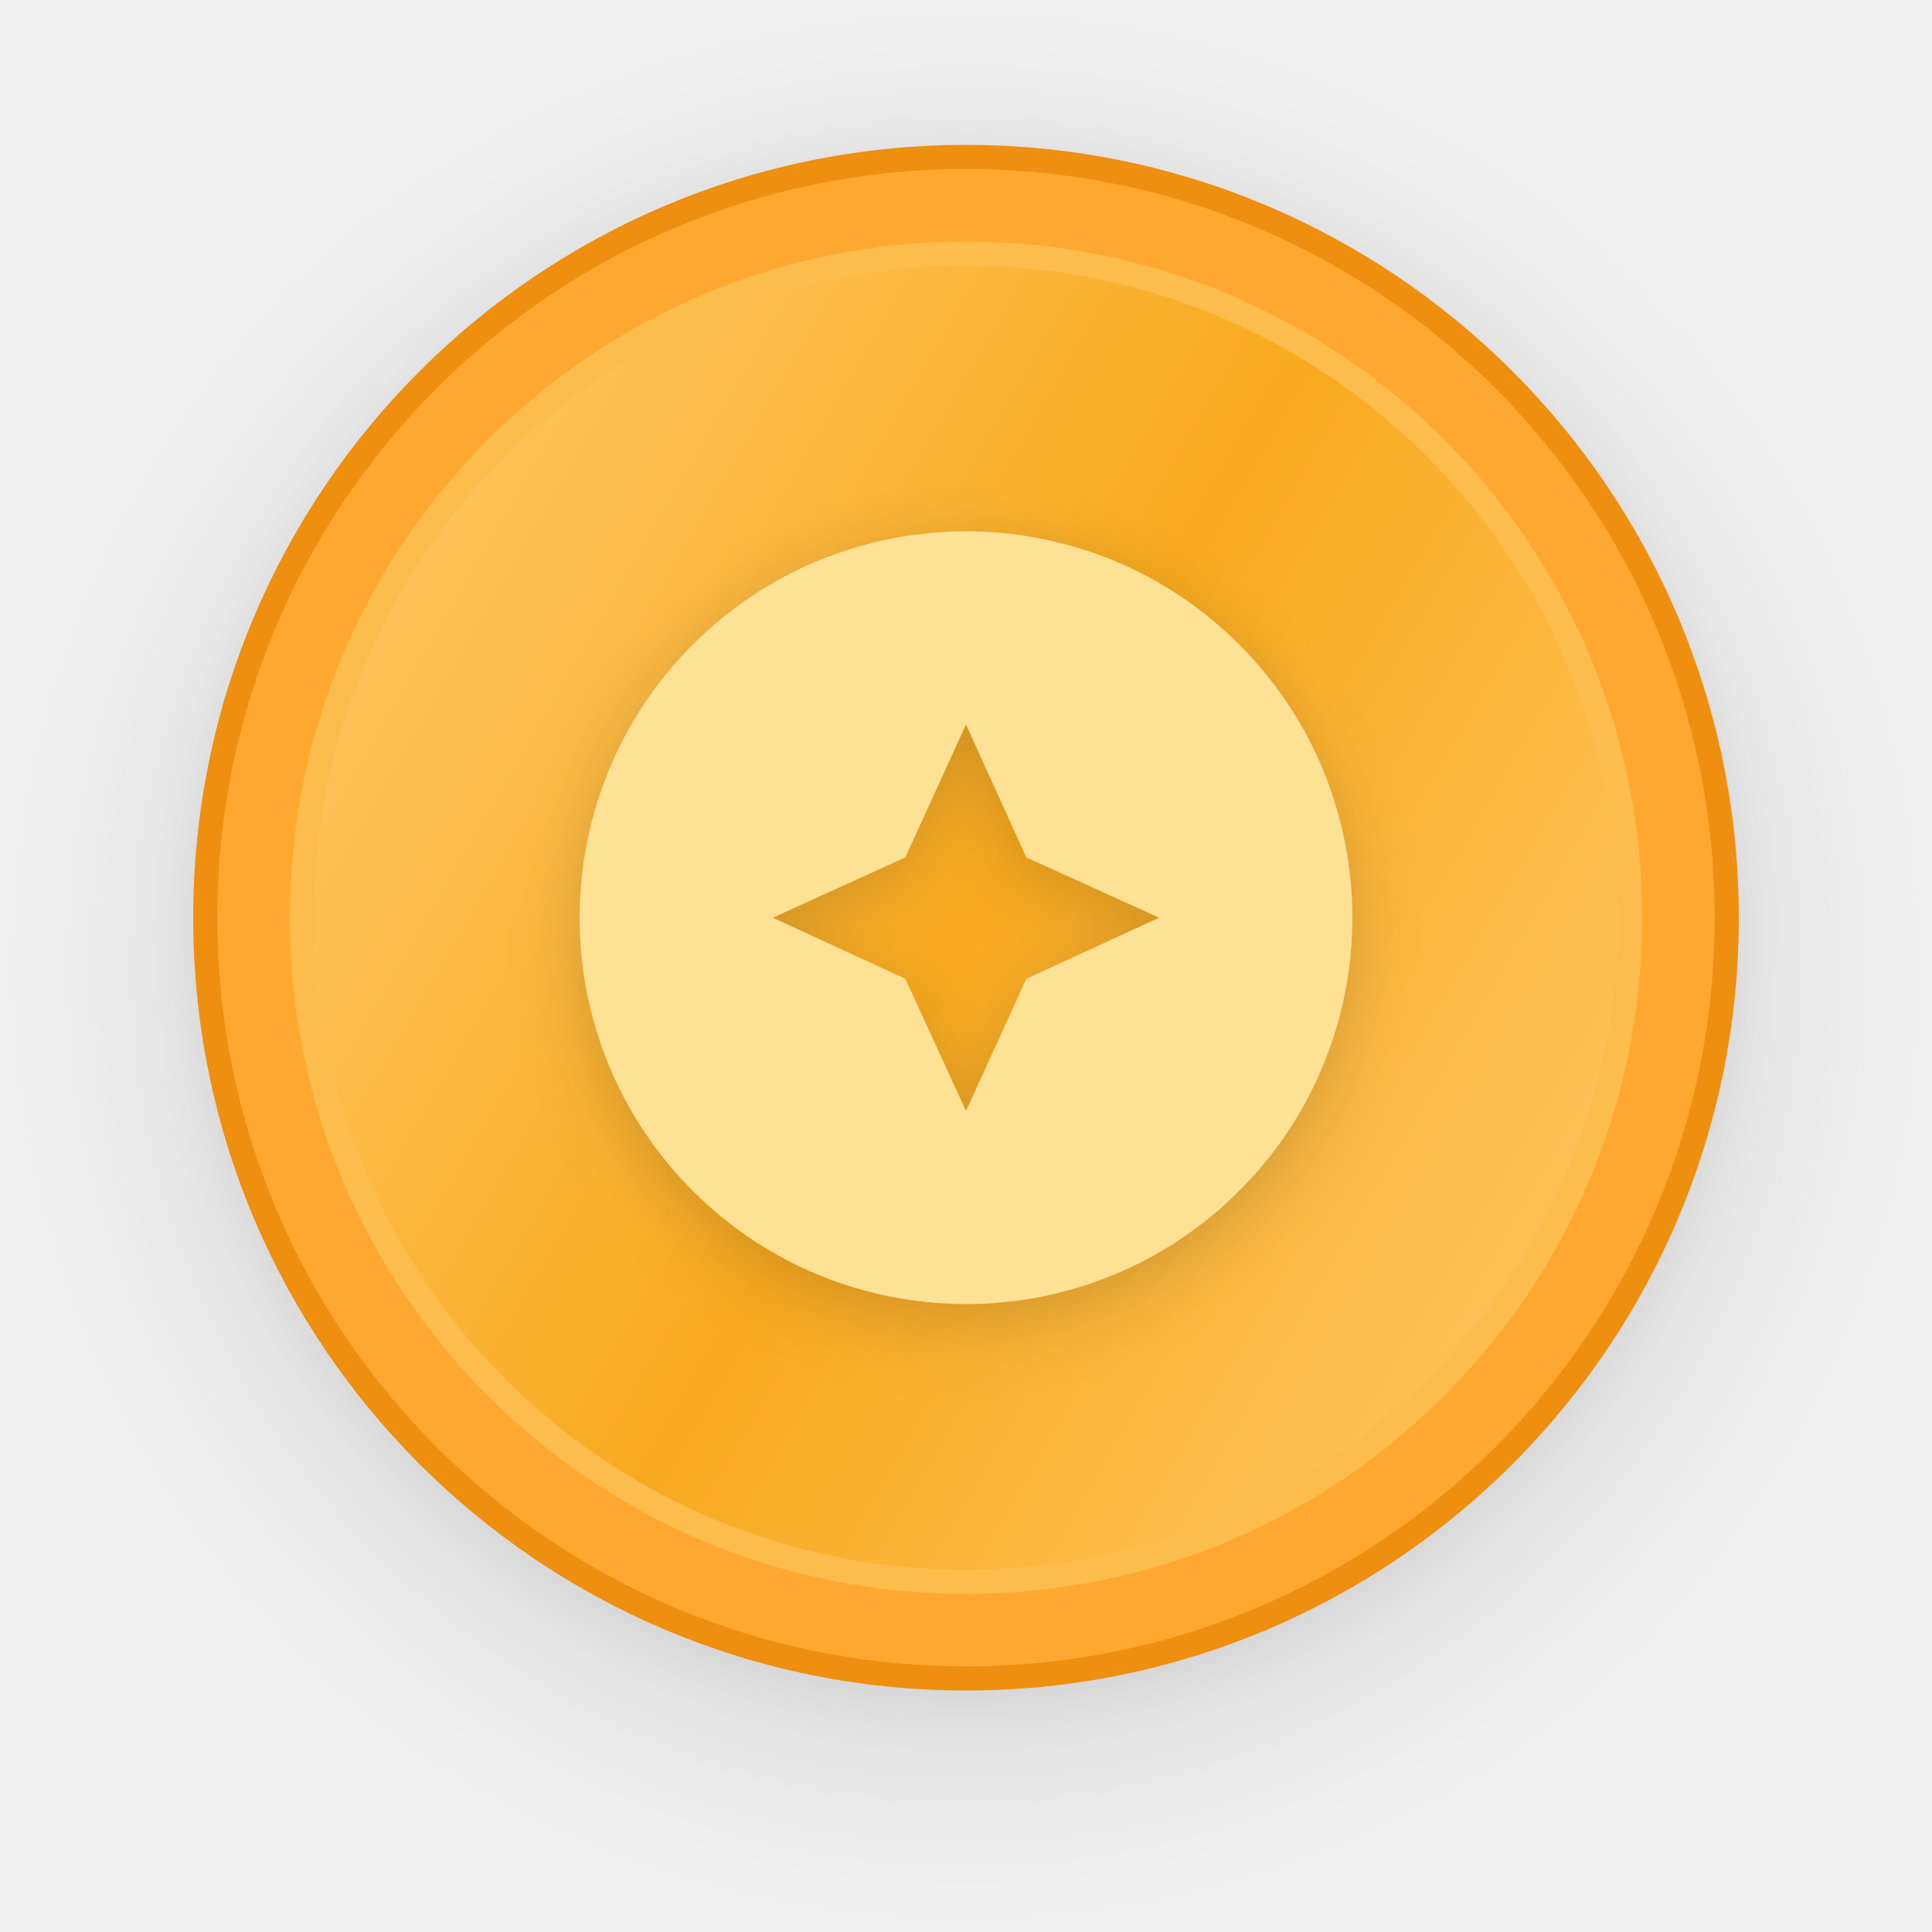
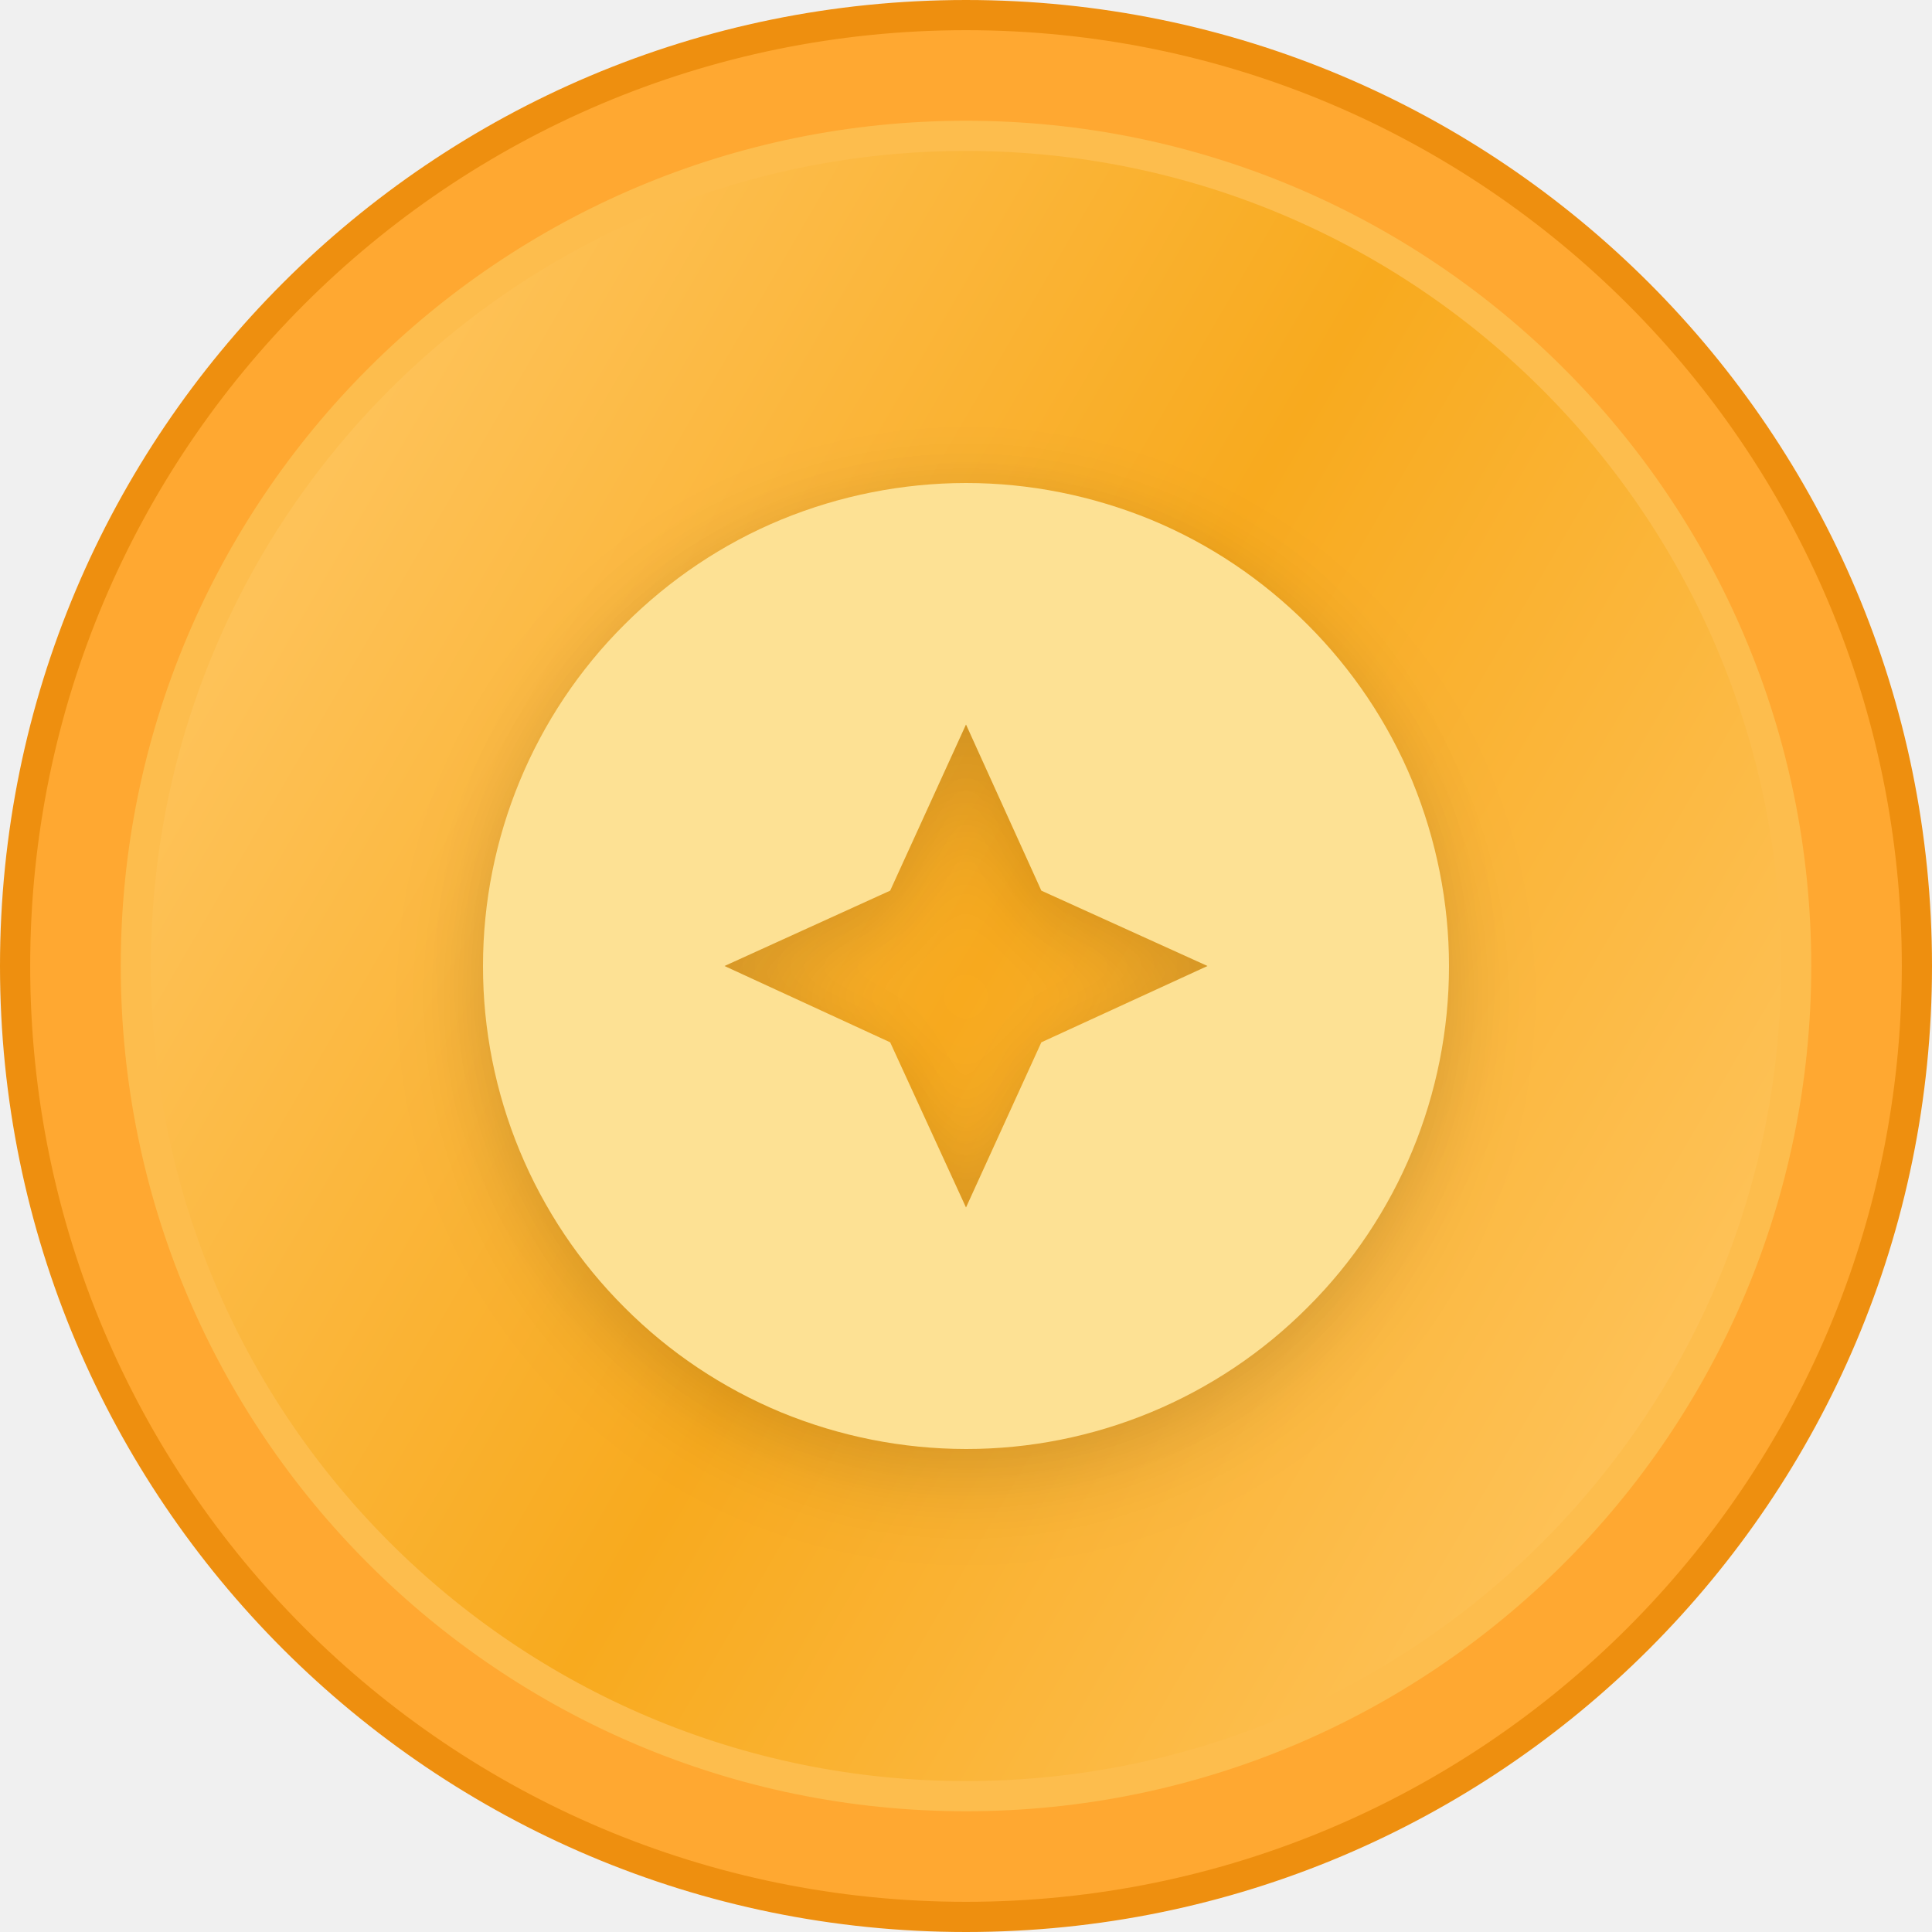
- <svg xmlns="http://www.w3.org/2000/svg" width="40" height="40" viewBox="0 0 40 40" fill="none">
-   <g filter="url(#filter0_dd_1074_963)">
-     <g clip-path="url(#clip0_1074_963)">
-       <circle cx="20" cy="19" r="15.75" fill="#FFA831" stroke="#EE8F0F" stroke-width="0.5" />
-       <circle cx="20" cy="19" r="13.75" fill="url(#paint0_linear_1074_963)" stroke="#FDBD4D" stroke-width="0.5" />
-       <g filter="url(#filter1_dd_1074_963)">
-         <path d="M16.936 11.608C17.908 11.208 18.949 11.001 20 11C21.048 11 22.088 11.208 23.064 11.608C24.032 12.008 24.912 12.6 25.656 13.344C26.4 14.088 26.992 14.968 27.392 15.936C27.792 16.912 28 17.952 28 19C28 21.12 27.16 23.16 25.656 24.656C24.914 25.4 24.032 25.99 23.062 26.392C22.091 26.794 21.051 27.001 20 27C18.949 26.999 17.908 26.792 16.936 26.392C15.966 25.989 15.085 25.4 14.344 24.656C13.6 23.914 13.01 23.032 12.608 22.062C12.206 21.091 11.999 20.051 12 19C12 16.88 12.84 14.84 14.344 13.344C15.088 12.6 15.968 12.008 16.936 11.608ZM20 23L21.248 20.264L24 19L21.248 17.752L20 15L18.744 17.752L16 19L18.744 20.264L20 23Z" fill="#FDE194" />
-       </g>
+ <svg xmlns="http://www.w3.org/2000/svg" width="32" height="32" viewBox="0 0 32 32" fill="none">
+   <g clip-path="url(#clip0_1281_1493)">
+     <circle cx="16" cy="16" r="15.75" fill="#FFA831" stroke="#EE8F0F" stroke-width="0.5" />
+     <circle cx="16" cy="16" r="13.75" fill="url(#paint0_linear_1281_1493)" stroke="#FDBD4D" stroke-width="0.5" />
+     <g filter="url(#filter0_dd_1281_1493)">
+       <path d="M12.936 8.608C13.908 8.208 14.949 8.001 16 8C17.048 8 18.088 8.208 19.064 8.608C20.032 9.008 20.912 9.6 21.656 10.344C22.4 11.088 22.992 11.968 23.392 12.936C23.792 13.912 24 14.952 24 16C24 18.12 23.16 20.16 21.656 21.656C20.914 22.4 20.032 22.99 19.062 23.392C18.091 23.794 17.051 24.001 16 24C14.949 23.999 13.908 23.792 12.936 23.392C11.966 22.989 11.085 22.4 10.344 21.656C9.6 20.914 9.01 20.032 8.608 19.062C8.206 18.091 7.999 17.051 8 16C8 13.88 8.84 11.84 10.344 10.344C11.088 9.6 11.968 9.008 12.936 8.608ZM16 20L17.248 17.264L20 16L17.248 14.752L16 12L14.744 14.752L12 16L14.744 17.264L16 20Z" fill="#FDE194" />
    </g>
  </g>
  <defs>
-     <filter id="filter0_dd_1074_963" x="0" y="0" width="40" height="40" filterUnits="userSpaceOnUse" color-interpolation-filters="sRGB">
-       <feFlood flood-opacity="0" result="BackgroundImageFix" />
-       <feColorMatrix in="SourceAlpha" type="matrix" values="0 0 0 0 0 0 0 0 0 0 0 0 0 0 0 0 0 0 127 0" result="hardAlpha" />
-       <feOffset dy="1" />
-       <feGaussianBlur stdDeviation="2" />
-       <feColorMatrix type="matrix" values="0 0 0 0 0 0 0 0 0 0 0 0 0 0 0 0 0 0 0.12 0" />
-       <feBlend mode="normal" in2="BackgroundImageFix" result="effect1_dropShadow_1074_963" />
-       <feColorMatrix in="SourceAlpha" type="matrix" values="0 0 0 0 0 0 0 0 0 0 0 0 0 0 0 0 0 0 127 0" result="hardAlpha" />
-       <feOffset />
-       <feGaussianBlur stdDeviation="0.5" />
-       <feColorMatrix type="matrix" values="0 0 0 0 0 0 0 0 0 0 0 0 0 0 0 0 0 0 0.039 0" />
-       <feBlend mode="normal" in2="effect1_dropShadow_1074_963" result="effect2_dropShadow_1074_963" />
-       <feBlend mode="normal" in="SourceGraphic" in2="effect2_dropShadow_1074_963" result="shape" />
-     </filter>
-     <filter id="filter1_dd_1074_963" x="10.5" y="10" width="19" height="19" filterUnits="userSpaceOnUse" color-interpolation-filters="sRGB">
+     <filter id="filter0_dd_1281_1493" x="6.5" y="7" width="19" height="19" filterUnits="userSpaceOnUse" color-interpolation-filters="sRGB">
      <feFlood flood-opacity="0" result="BackgroundImageFix" />
      <feColorMatrix in="SourceAlpha" type="matrix" values="0 0 0 0 0 0 0 0 0 0 0 0 0 0 0 0 0 0 127 0" result="hardAlpha" />
      <feOffset dy="0.5" />
      <feGaussianBlur stdDeviation="0.75" />
      <feColorMatrix type="matrix" values="0 0 0 0 0 0 0 0 0 0 0 0 0 0 0 0 0 0 0.12 0" />
-       <feBlend mode="normal" in2="BackgroundImageFix" result="effect1_dropShadow_1074_963" />
+       <feBlend mode="normal" in2="BackgroundImageFix" result="effect1_dropShadow_1281_1493" />
      <feColorMatrix in="SourceAlpha" type="matrix" values="0 0 0 0 0 0 0 0 0 0 0 0 0 0 0 0 0 0 127 0" result="hardAlpha" />
      <feOffset />
      <feGaussianBlur stdDeviation="0.5" />
      <feColorMatrix type="matrix" values="0 0 0 0 0 0 0 0 0 0 0 0 0 0 0 0 0 0 0.039 0" />
-       <feBlend mode="normal" in2="effect1_dropShadow_1074_963" result="effect2_dropShadow_1074_963" />
-       <feBlend mode="normal" in="SourceGraphic" in2="effect2_dropShadow_1074_963" result="shape" />
+       <feBlend mode="normal" in2="effect1_dropShadow_1281_1493" result="effect2_dropShadow_1281_1493" />
+       <feBlend mode="normal" in="SourceGraphic" in2="effect2_dropShadow_1281_1493" result="shape" />
    </filter>
-     <linearGradient id="paint0_linear_1074_963" x1="31.375" y1="26.875" x2="7.5" y2="13" gradientUnits="userSpaceOnUse">
+     <linearGradient id="paint0_linear_1281_1493" x1="27.375" y1="23.875" x2="3.5" y2="10" gradientUnits="userSpaceOnUse">
      <stop stop-color="#FEC258" />
      <stop offset="0.493" stop-color="#F8AA1E" />
      <stop offset="0.979" stop-color="#FEC258" />
    </linearGradient>
-     <clipPath id="clip0_1074_963">
-       <path d="M4 19C4 10.163 11.163 3 20 3C28.837 3 36 10.163 36 19C36 27.837 28.837 35 20 35C11.163 35 4 27.837 4 19Z" fill="white" />
+     <clipPath id="clip0_1281_1493">
+       <path d="M0 16C0 7.163 7.163 0 16 0C24.837 0 32 7.163 32 16C32 24.837 24.837 32 16 32C7.163 32 0 24.837 0 16Z" fill="white" />
    </clipPath>
  </defs>
</svg>
